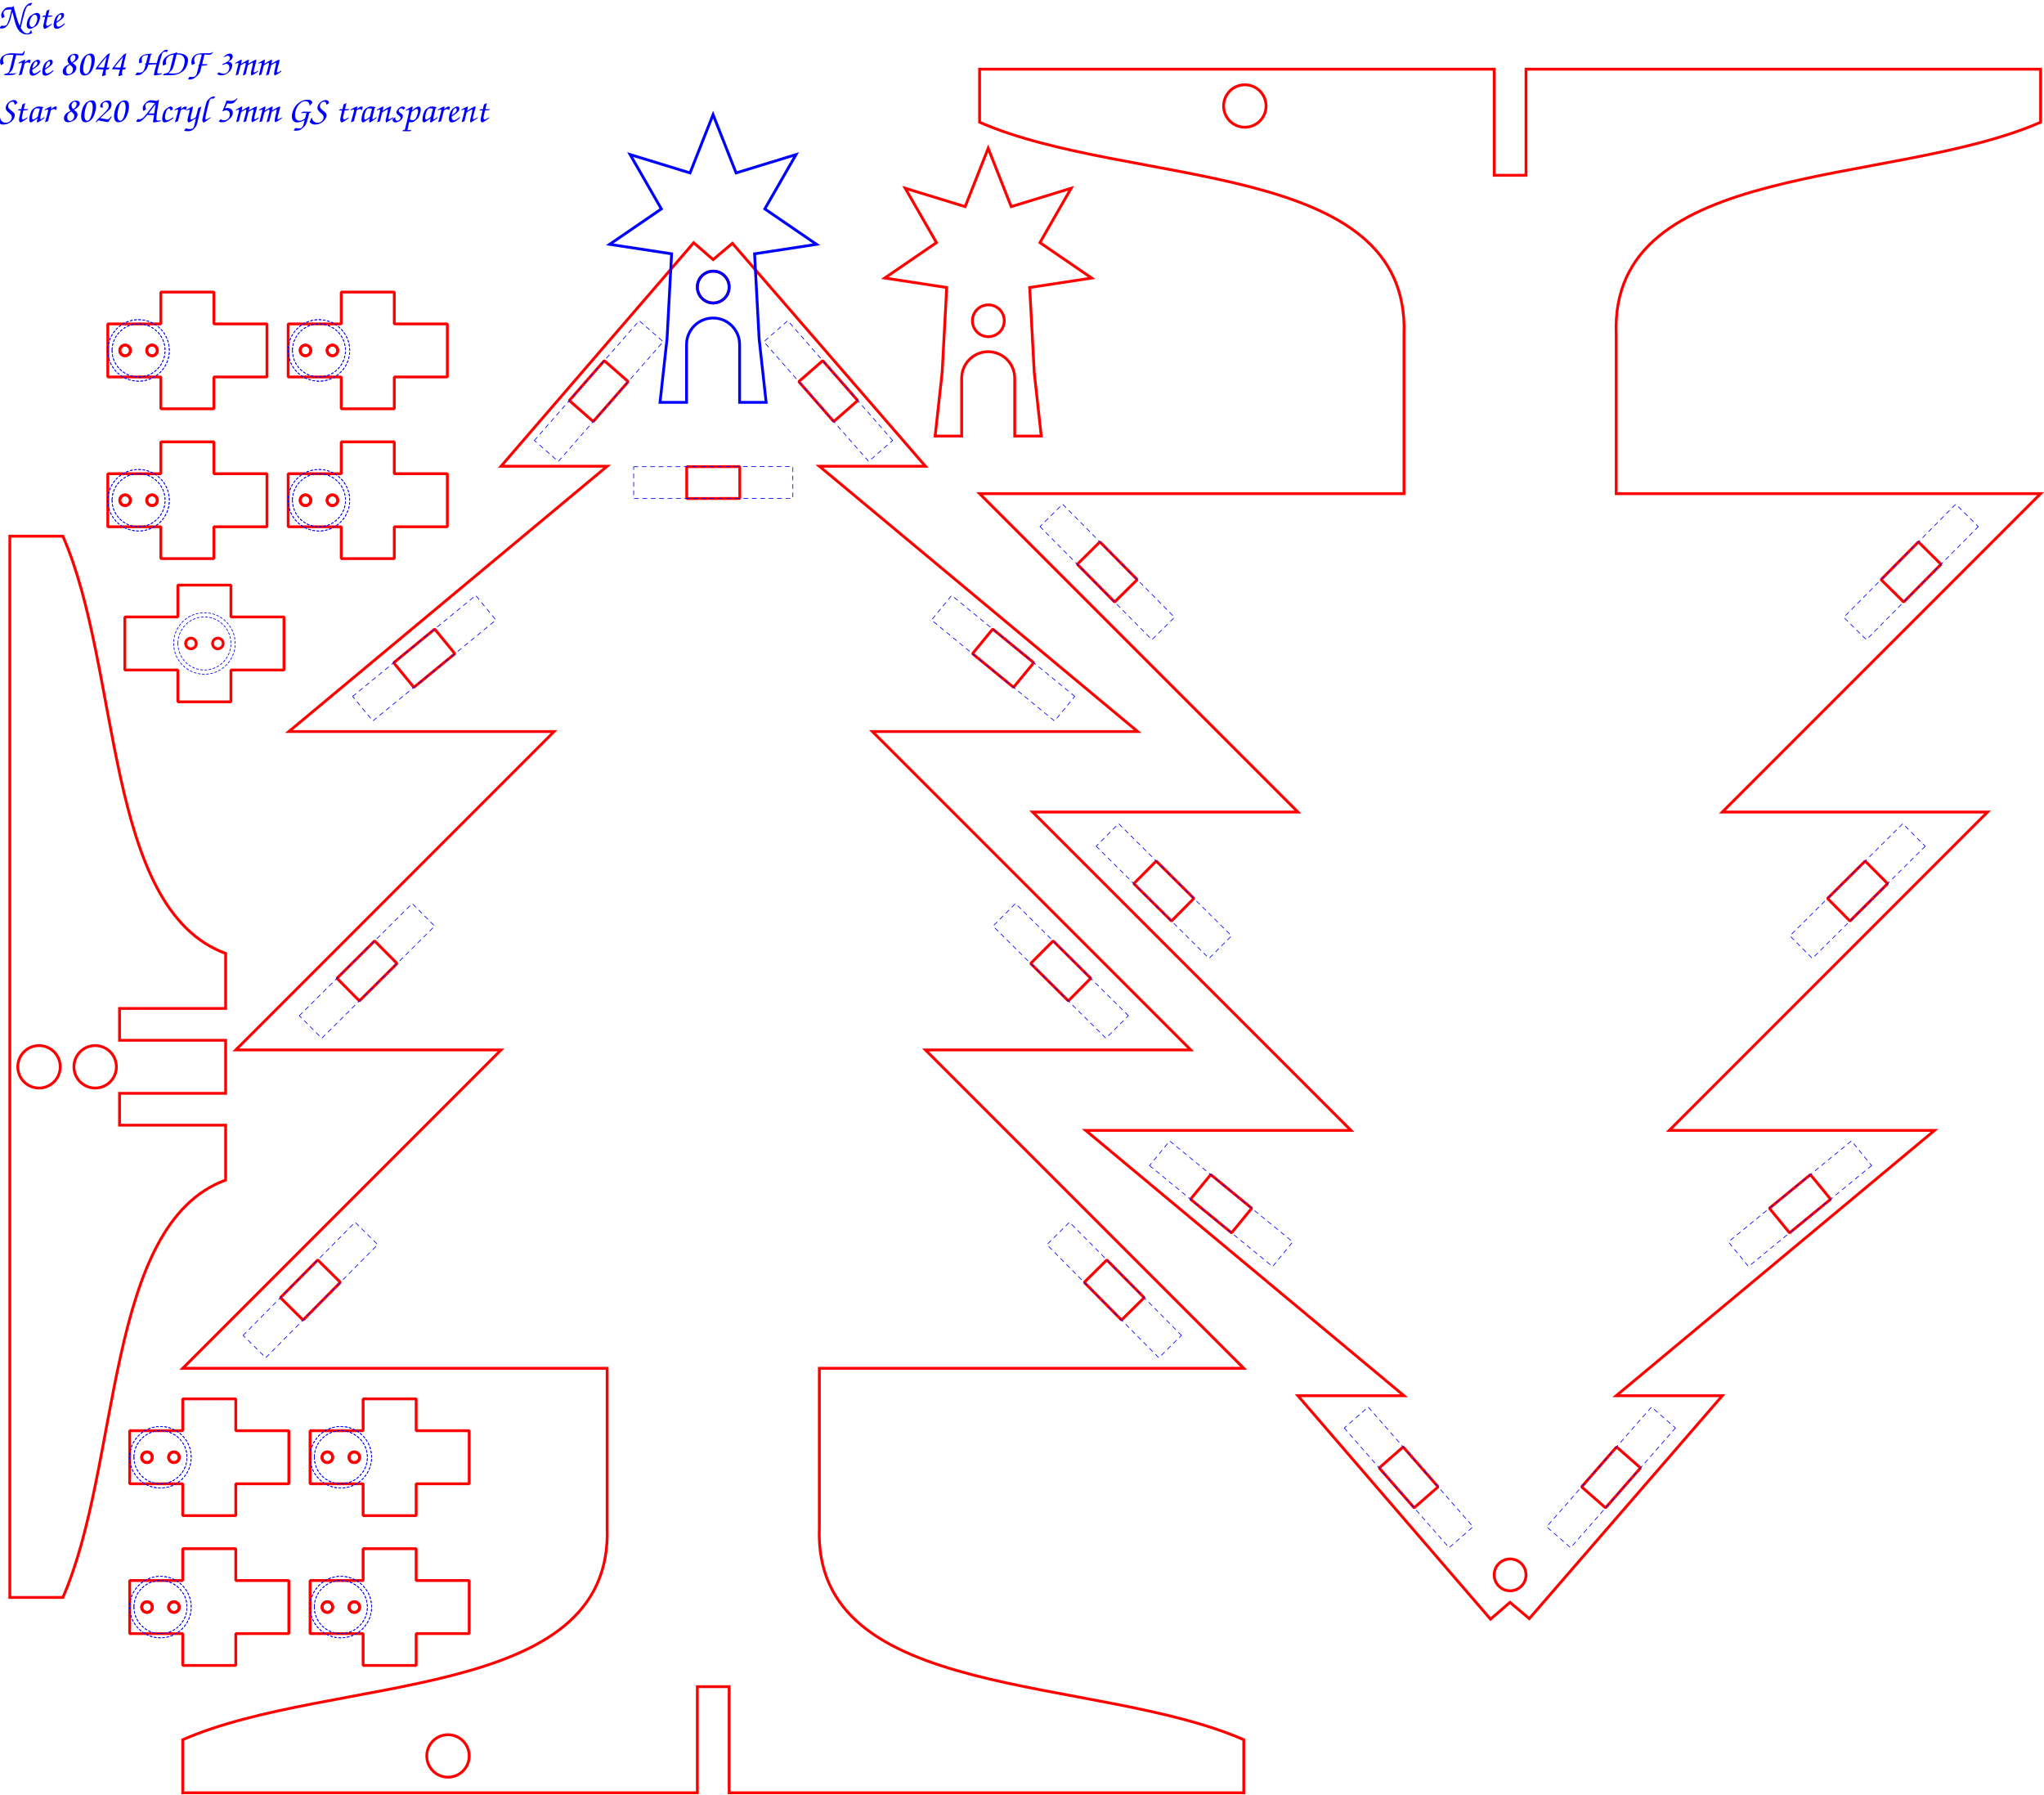
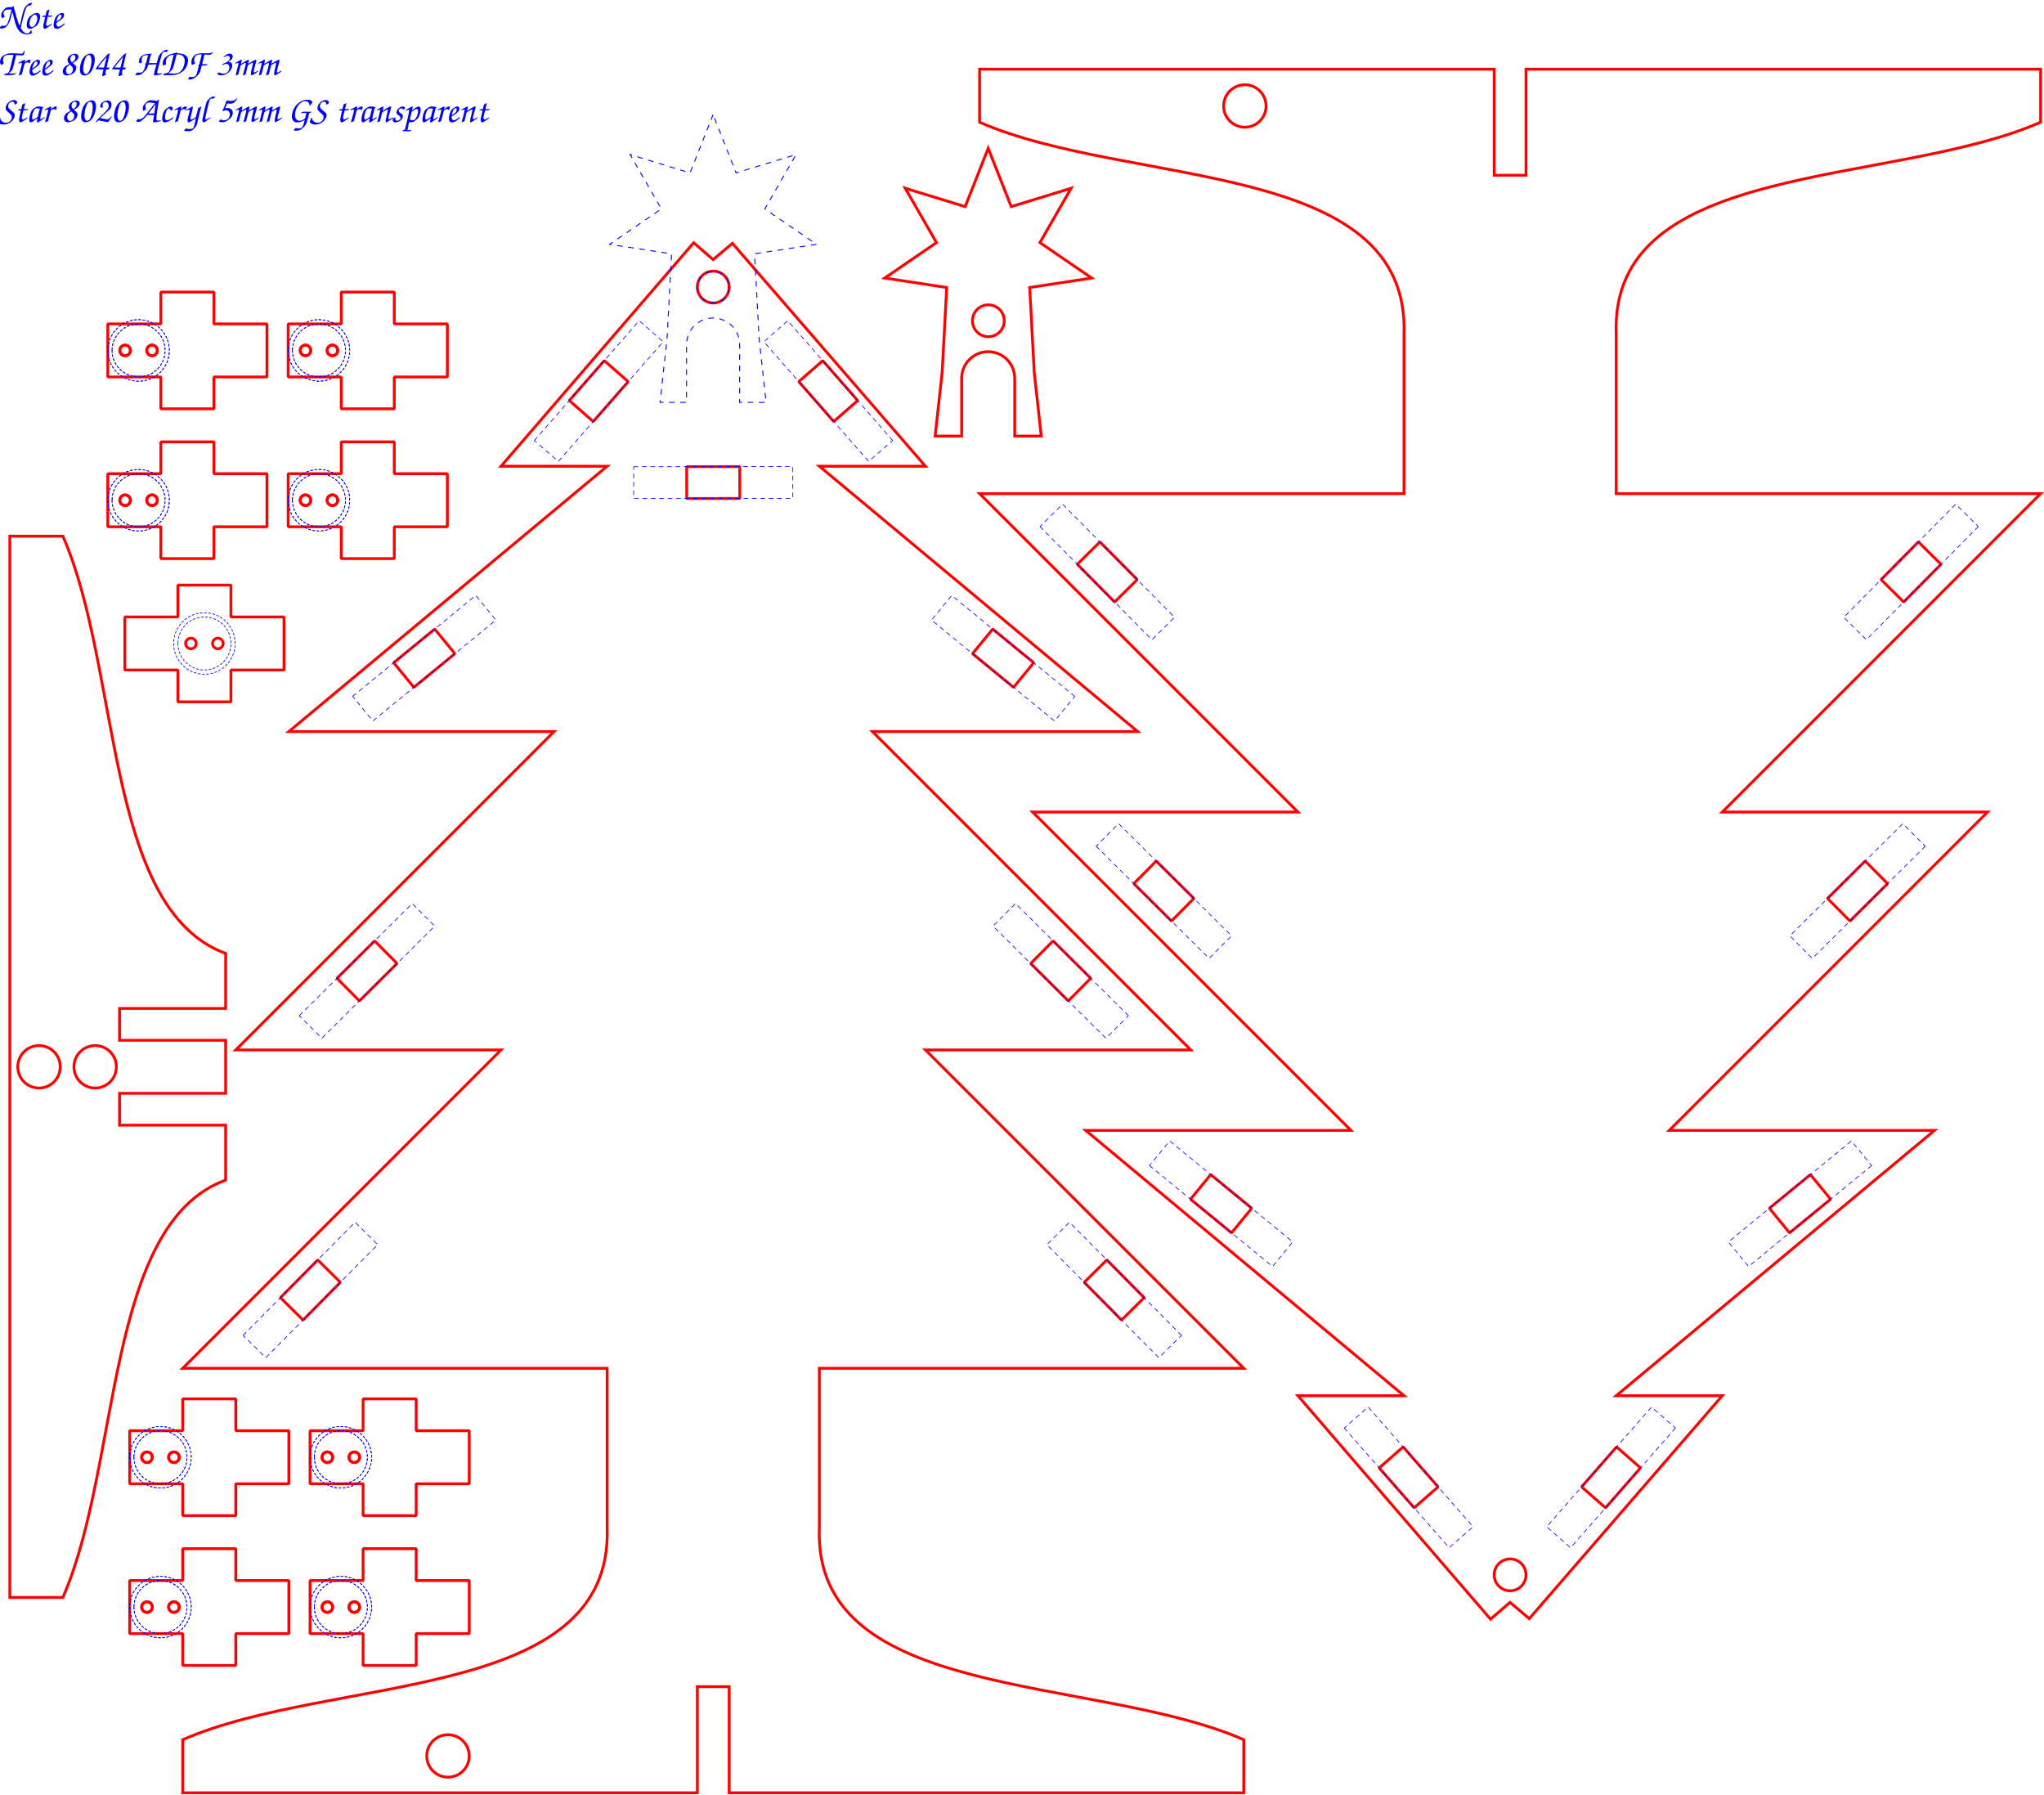
<svg xmlns="http://www.w3.org/2000/svg" width="192.645mm" height="169.066mm" viewBox="0 0 192.645 169.066" version="1.1" id="svg1398">
  <defs id="defs1392" />
  <g id="layer1" transform="translate(-27.77688,-66.06629)">
    <path id="path1294" style="fill:none;fill-rule:evenodd;stroke:#ff0000;stroke-width:0.265px;stroke-linecap:butt;stroke-linejoin:miter;stroke-opacity:1" d="m 49.044,155.91 c -11.447,-4.215 -9.834,-26.763 -15.34,-39.319 h -5 v 100 h 5 c 5.498,-12.565 3.928,-35.135 15.34,-39.329 v -5.171 h -10 v -3 h 10 v -5 h -10 v -3 h 10 z" />
    <path id="rect861" style="fill:none;fill-rule:evenodd;stroke:#ff0000;stroke-width:0.265;stroke-linecap:round;stroke-linejoin:bevel;stroke-miterlimit:4;stroke-dasharray:none" d="m 42.938,93.588 v 3 h -5 v 5 h 5 v 3 h 5 v -3 h 5 v -5 h -5 v -3 z" />
    <g id="g2158" transform="rotate(180,108.7711,116.2232)">
      <g id="g2150">
        <circle style="fill:none;fill-rule:evenodd;stroke:#0000ff;stroke-width:0.066;stroke-linecap:round;stroke-linejoin:bevel;stroke-miterlimit:4;stroke-dasharray:0.198, 0.198;stroke-dashoffset:0" id="circle2146" cx="176.704" cy="-133.359" r="2.9" transform="scale(1,-1)" />
        <circle style="fill:none;fill-rule:evenodd;stroke:#0000ff;stroke-width:0.066;stroke-linecap:round;stroke-linejoin:bevel;stroke-miterlimit:4;stroke-dasharray:0.198, 0.198;stroke-dashoffset:0" id="circle2148" cx="176.704" cy="-133.359" r="2.5" transform="scale(1,-1)" />
      </g>
      <g id="g2156">
        <circle style="fill:none;fill-rule:evenodd;stroke:#ff0000;stroke-width:0.265;stroke-linecap:round;stroke-linejoin:bevel;stroke-miterlimit:4;stroke-dasharray:none" id="circle2152" cx="175.434" cy="-133.359" r="0.5" transform="scale(1,-1)" />
        <circle style="fill:none;fill-rule:evenodd;stroke:#ff0000;stroke-width:0.265;stroke-linecap:round;stroke-linejoin:bevel;stroke-miterlimit:4;stroke-dasharray:none" id="circle2154" cx="177.974" cy="-133.359" r="0.5" transform="scale(1,-1)" />
      </g>
    </g>
    <path id="path2160" style="fill:none;fill-rule:evenodd;stroke:#ff0000;stroke-width:0.265;stroke-linecap:round;stroke-linejoin:bevel;stroke-miterlimit:4;stroke-dasharray:none" d="m 59.938,93.588 v 3 h -5 v 5 h 5 v 3 h 5 v -3 h 5 v -5 h -5 v -3 z" />
    <g id="g2174" transform="rotate(180,117.2709,116.2232)">
      <g id="g2166">
        <circle style="fill:none;fill-rule:evenodd;stroke:#0000ff;stroke-width:0.066;stroke-linecap:round;stroke-linejoin:bevel;stroke-miterlimit:4;stroke-dasharray:0.198, 0.198;stroke-dashoffset:0" id="circle2162" cx="176.704" cy="-133.359" r="2.9" transform="scale(1,-1)" />
        <circle style="fill:none;fill-rule:evenodd;stroke:#0000ff;stroke-width:0.066;stroke-linecap:round;stroke-linejoin:bevel;stroke-miterlimit:4;stroke-dasharray:0.198, 0.198;stroke-dashoffset:0" id="circle2164" cx="176.704" cy="-133.359" r="2.5" transform="scale(1,-1)" />
      </g>
      <g id="g2172">
        <circle style="fill:none;fill-rule:evenodd;stroke:#ff0000;stroke-width:0.265;stroke-linecap:round;stroke-linejoin:bevel;stroke-miterlimit:4;stroke-dasharray:none" id="circle2168" cx="175.434" cy="-133.359" r="0.5" transform="scale(1,-1)" />
        <circle style="fill:none;fill-rule:evenodd;stroke:#ff0000;stroke-width:0.265;stroke-linecap:round;stroke-linejoin:bevel;stroke-miterlimit:4;stroke-dasharray:none" id="circle2170" cx="177.974" cy="-133.359" r="0.5" transform="scale(1,-1)" />
      </g>
    </g>
    <path id="path2176" style="fill:none;fill-rule:evenodd;stroke:#ff0000;stroke-width:0.265;stroke-linecap:round;stroke-linejoin:bevel;stroke-miterlimit:4;stroke-dasharray:none" d="m 42.938,107.704 v 3 h -5 v 5 h 5 v 3 h 5 v -3 h 5 v -5 h -5 v -3 z" />
    <g id="g2190" transform="rotate(180,108.7711,123.2814)">
      <g id="g2182">
        <circle style="fill:none;fill-rule:evenodd;stroke:#0000ff;stroke-width:0.066;stroke-linecap:round;stroke-linejoin:bevel;stroke-miterlimit:4;stroke-dasharray:0.198, 0.198;stroke-dashoffset:0" id="circle2178" cx="176.704" cy="-133.359" r="2.9" transform="scale(1,-1)" />
        <circle style="fill:none;fill-rule:evenodd;stroke:#0000ff;stroke-width:0.066;stroke-linecap:round;stroke-linejoin:bevel;stroke-miterlimit:4;stroke-dasharray:0.198, 0.198;stroke-dashoffset:0" id="circle2180" cx="176.704" cy="-133.359" r="2.5" transform="scale(1,-1)" />
      </g>
      <g id="g2188">
        <circle style="fill:none;fill-rule:evenodd;stroke:#ff0000;stroke-width:0.265;stroke-linecap:round;stroke-linejoin:bevel;stroke-miterlimit:4;stroke-dasharray:none" id="circle2184" cx="175.434" cy="-133.359" r="0.5" transform="scale(1,-1)" />
        <circle style="fill:none;fill-rule:evenodd;stroke:#ff0000;stroke-width:0.265;stroke-linecap:round;stroke-linejoin:bevel;stroke-miterlimit:4;stroke-dasharray:none" id="circle2186" cx="177.974" cy="-133.359" r="0.5" transform="scale(1,-1)" />
      </g>
    </g>
    <path id="path2192" style="fill:none;fill-rule:evenodd;stroke:#ff0000;stroke-width:0.265;stroke-linecap:round;stroke-linejoin:bevel;stroke-miterlimit:4;stroke-dasharray:none" d="m 59.938,107.704 v 3 h -5 v 5 h 5 v 3 h 5 v -3 h 5 v -5 h -5 v -3 z" />
    <g id="g2206" transform="rotate(180,117.2709,123.2814)">
      <g id="g2198">
        <circle style="fill:none;fill-rule:evenodd;stroke:#0000ff;stroke-width:0.066;stroke-linecap:round;stroke-linejoin:bevel;stroke-miterlimit:4;stroke-dasharray:0.198, 0.198;stroke-dashoffset:0" id="circle2194" cx="176.704" cy="-133.359" r="2.9" transform="scale(1,-1)" />
        <circle style="fill:none;fill-rule:evenodd;stroke:#0000ff;stroke-width:0.066;stroke-linecap:round;stroke-linejoin:bevel;stroke-miterlimit:4;stroke-dasharray:0.198, 0.198;stroke-dashoffset:0" id="circle2196" cx="176.704" cy="-133.359" r="2.5" transform="scale(1,-1)" />
      </g>
      <g id="g2204">
        <circle style="fill:none;fill-rule:evenodd;stroke:#ff0000;stroke-width:0.265;stroke-linecap:round;stroke-linejoin:bevel;stroke-miterlimit:4;stroke-dasharray:none" id="circle2200" cx="175.434" cy="-133.359" r="0.5" transform="scale(1,-1)" />
        <circle style="fill:none;fill-rule:evenodd;stroke:#ff0000;stroke-width:0.265;stroke-linecap:round;stroke-linejoin:bevel;stroke-miterlimit:4;stroke-dasharray:none" id="circle2202" cx="177.974" cy="-133.359" r="0.5" transform="scale(1,-1)" />
      </g>
    </g>
    <path id="path2208" style="fill:none;fill-rule:evenodd;stroke:#ff0000;stroke-width:0.265;stroke-linecap:round;stroke-linejoin:bevel;stroke-miterlimit:4;stroke-dasharray:none" d="m 45,197.883 v 3 h -5 v 5 h 5 v 3 h 5 v -3 h 5 v -5 h -5 v -3 z" />
    <g id="g2222" transform="rotate(180,109.8022,168.3711)">
      <g id="g2214">
        <circle style="fill:none;fill-rule:evenodd;stroke:#0000ff;stroke-width:0.066;stroke-linecap:round;stroke-linejoin:bevel;stroke-miterlimit:4;stroke-dasharray:0.198, 0.198;stroke-dashoffset:0" id="circle2210" cx="176.704" cy="-133.359" r="2.9" transform="scale(1,-1)" />
        <circle style="fill:none;fill-rule:evenodd;stroke:#0000ff;stroke-width:0.066;stroke-linecap:round;stroke-linejoin:bevel;stroke-miterlimit:4;stroke-dasharray:0.198, 0.198;stroke-dashoffset:0" id="circle2212" cx="176.704" cy="-133.359" r="2.5" transform="scale(1,-1)" />
      </g>
      <g id="g2220">
        <circle style="fill:none;fill-rule:evenodd;stroke:#ff0000;stroke-width:0.265;stroke-linecap:round;stroke-linejoin:bevel;stroke-miterlimit:4;stroke-dasharray:none" id="circle2216" cx="175.434" cy="-133.359" r="0.5" transform="scale(1,-1)" />
        <circle style="fill:none;fill-rule:evenodd;stroke:#ff0000;stroke-width:0.265;stroke-linecap:round;stroke-linejoin:bevel;stroke-miterlimit:4;stroke-dasharray:none" id="circle2218" cx="177.974" cy="-133.359" r="0.5" transform="scale(1,-1)" />
      </g>
    </g>
    <path id="path2224" style="fill:none;fill-rule:evenodd;stroke:#ff0000;stroke-width:0.265;stroke-linecap:round;stroke-linejoin:bevel;stroke-miterlimit:4;stroke-dasharray:none" d="m 62,197.883 v 3 h -5 v 5 h 5 v 3 h 5 v -3 h 5 v -5 h -5 v -3 z" />
    <g id="g2238" transform="rotate(180,118.3021,168.3711)">
      <g id="g2230">
        <circle style="fill:none;fill-rule:evenodd;stroke:#0000ff;stroke-width:0.066;stroke-linecap:round;stroke-linejoin:bevel;stroke-miterlimit:4;stroke-dasharray:0.198, 0.198;stroke-dashoffset:0" id="circle2226" cx="176.704" cy="-133.359" r="2.9" transform="scale(1,-1)" />
        <circle style="fill:none;fill-rule:evenodd;stroke:#0000ff;stroke-width:0.066;stroke-linecap:round;stroke-linejoin:bevel;stroke-miterlimit:4;stroke-dasharray:0.198, 0.198;stroke-dashoffset:0" id="circle2228" cx="176.704" cy="-133.359" r="2.5" transform="scale(1,-1)" />
      </g>
      <g id="g2236">
        <circle style="fill:none;fill-rule:evenodd;stroke:#ff0000;stroke-width:0.265;stroke-linecap:round;stroke-linejoin:bevel;stroke-miterlimit:4;stroke-dasharray:none" id="circle2232" cx="175.434" cy="-133.359" r="0.5" transform="scale(1,-1)" />
        <circle style="fill:none;fill-rule:evenodd;stroke:#ff0000;stroke-width:0.265;stroke-linecap:round;stroke-linejoin:bevel;stroke-miterlimit:4;stroke-dasharray:none" id="circle2234" cx="177.974" cy="-133.359" r="0.5" transform="scale(1,-1)" />
      </g>
    </g>
    <path id="path2240" style="fill:none;fill-rule:evenodd;stroke:#ff0000;stroke-width:0.265;stroke-linecap:round;stroke-linejoin:bevel;stroke-miterlimit:4;stroke-dasharray:none" d="m 45,212 v 3 H 40 V 220 h 5 v 3 h 5 V 220 h 5 v -5 h -5 v -3 z" />
    <g id="g2254" transform="rotate(180,109.8022,175.4293)">
      <g id="g2246">
        <circle style="fill:none;fill-rule:evenodd;stroke:#0000ff;stroke-width:0.066;stroke-linecap:round;stroke-linejoin:bevel;stroke-miterlimit:4;stroke-dasharray:0.198, 0.198;stroke-dashoffset:0" id="circle2242" cx="176.704" cy="-133.359" r="2.9" transform="scale(1,-1)" />
        <circle style="fill:none;fill-rule:evenodd;stroke:#0000ff;stroke-width:0.066;stroke-linecap:round;stroke-linejoin:bevel;stroke-miterlimit:4;stroke-dasharray:0.198, 0.198;stroke-dashoffset:0" id="circle2244" cx="176.704" cy="-133.359" r="2.5" transform="scale(1,-1)" />
      </g>
      <g id="g2252">
        <circle style="fill:none;fill-rule:evenodd;stroke:#ff0000;stroke-width:0.265;stroke-linecap:round;stroke-linejoin:bevel;stroke-miterlimit:4;stroke-dasharray:none" id="circle2248" cx="175.434" cy="-133.359" r="0.5" transform="scale(1,-1)" />
        <circle style="fill:none;fill-rule:evenodd;stroke:#ff0000;stroke-width:0.265;stroke-linecap:round;stroke-linejoin:bevel;stroke-miterlimit:4;stroke-dasharray:none" id="circle2250" cx="177.974" cy="-133.359" r="0.5" transform="scale(1,-1)" />
      </g>
    </g>
    <path id="path2256" style="fill:none;fill-rule:evenodd;stroke:#ff0000;stroke-width:0.265;stroke-linecap:round;stroke-linejoin:bevel;stroke-miterlimit:4;stroke-dasharray:none" d="m 62,212 v 3 H 57 V 220 h 5 v 3 h 5 V 220 h 5 v -5 h -5 v -3 z" />
    <g id="g2270" transform="rotate(180,118.3021,175.4293)">
      <g id="g2262">
        <circle style="fill:none;fill-rule:evenodd;stroke:#0000ff;stroke-width:0.066;stroke-linecap:round;stroke-linejoin:bevel;stroke-miterlimit:4;stroke-dasharray:0.198, 0.198;stroke-dashoffset:0" id="circle2258" cx="176.704" cy="-133.359" r="2.9" transform="scale(1,-1)" />
        <circle style="fill:none;fill-rule:evenodd;stroke:#0000ff;stroke-width:0.066;stroke-linecap:round;stroke-linejoin:bevel;stroke-miterlimit:4;stroke-dasharray:0.198, 0.198;stroke-dashoffset:0" id="circle2260" cx="176.704" cy="-133.359" r="2.5" transform="scale(1,-1)" />
      </g>
      <g id="g2268">
        <circle style="fill:none;fill-rule:evenodd;stroke:#ff0000;stroke-width:0.265;stroke-linecap:round;stroke-linejoin:bevel;stroke-miterlimit:4;stroke-dasharray:none" id="circle2264" cx="175.434" cy="-133.359" r="0.5" transform="scale(1,-1)" />
        <circle style="fill:none;fill-rule:evenodd;stroke:#ff0000;stroke-width:0.265;stroke-linecap:round;stroke-linejoin:bevel;stroke-miterlimit:4;stroke-dasharray:none" id="circle2266" cx="177.974" cy="-133.359" r="0.5" transform="scale(1,-1)" />
      </g>
    </g>
    <circle style="fill:none;fill-rule:evenodd;stroke:#ff0000;stroke-width:0.265;stroke-linecap:round;stroke-linejoin:bevel;stroke-miterlimit:4;stroke-dasharray:none;stroke-dashoffset:0" id="path2278" cx="31.454" cy="166.592" r="2" />
    <circle style="fill:none;fill-rule:evenodd;stroke:#ff0000;stroke-width:0.265;stroke-linecap:round;stroke-linejoin:bevel;stroke-miterlimit:4;stroke-dasharray:none;stroke-dashoffset:0" id="circle2288" cx="36.746" cy="166.592" r="2" />
    <g id="g5854">
      <path id="path1231" style="fill:none;fill-rule:evenodd;stroke:#ff0000;stroke-width:0.265px;stroke-linecap:butt;stroke-linejoin:miter;stroke-opacity:1" d="m 120.912,80.041 -2.169,5.495 -5.649,-1.73 2.944,5.122 -4.875,3.338 5.84,0.892 -0.429,8.009 -0.661,5.99 h 2.5 v -5.42 c -3e-5,-0.007 -3e-5,-0.015 0,-0.022 0,-0.002 0,-0.005 0,-0.007 -5e-5,-1.381 1.119,-2.5 2.5,-2.5 1.381,2.29e-4 2.5,1.12 2.5,2.5 0,0.002 0,0.005 0,0.007 v 5.442 h 2.501 l -0.661,-5.99 -0.429,-8.009 5.84,-0.892 -4.875,-3.338 2.943,-5.122 -5.649,1.73 z" />
      <circle style="fill:none;fill-rule:evenodd;stroke:#ff0000;stroke-width:0.265;stroke-linecap:round;stroke-linejoin:bevel;stroke-miterlimit:4;stroke-dasharray:none" id="circle1063" cx="120.929" cy="96.292" r="1.5" />
    </g>
    <text xml:space="preserve" style="font-style:normal;font-variant:normal;font-weight:normal;font-stretch:normal;font-size:3.528px;line-height:125%;font-family:'Comic Sans MS';-inkscape-font-specification:'Comic Sans MS, Normal';font-variant-ligatures:normal;font-variant-caps:normal;font-variant-numeric:normal;font-variant-east-asian:normal;text-align:start;letter-spacing:0px;word-spacing:0px;writing-mode:lr-tb;text-anchor:start;fill:#0000ff;stroke:none;stroke-width:0.265px;stroke-linecap:butt;stroke-linejoin:miter;stroke-opacity:1" x="27.577" y="68.738" id="text2502">
      <tspan id="tspan2496" x="27.577" y="68.738" style="font-style:normal;font-variant:normal;font-weight:normal;font-stretch:normal;font-size:3.528px;font-family:'Comic Sans MS';-inkscape-font-specification:'Comic Sans MS, Normal';font-variant-ligatures:normal;font-variant-caps:normal;font-variant-numeric:normal;font-variant-east-asian:normal;text-align:start;text-anchor:start;fill:#0000ff;stroke:none;stroke-width:0.265px">Note</tspan>
      <tspan x="27.577" y="73.148" style="font-style:normal;font-variant:normal;font-weight:normal;font-stretch:normal;font-size:3.528px;font-family:'Comic Sans MS';-inkscape-font-specification:'Comic Sans MS, Normal';font-variant-ligatures:normal;font-variant-caps:normal;font-variant-numeric:normal;font-variant-east-asian:normal;text-align:start;text-anchor:start;fill:#0000ff;stroke:none;stroke-width:0.265px" id="tspan2498">Tree 8044	HDF 3mm</tspan>
      <tspan x="27.577" y="77.557" style="font-style:normal;font-variant:normal;font-weight:normal;font-stretch:normal;font-size:3.528px;font-family:'Comic Sans MS';-inkscape-font-specification:'Comic Sans MS, Normal';font-variant-ligatures:normal;font-variant-caps:normal;font-variant-numeric:normal;font-variant-east-asian:normal;text-align:start;text-anchor:start;fill:#0000ff;stroke:none;stroke-width:0.265px" id="tspan2500">Star 8020	Acryl 5mm GS transparent</tspan>
    </text>
    <g id="g2562" transform="rotate(180,108.7711,116.2232)">
      <g id="g2554">
        <circle style="fill:none;fill-rule:evenodd;stroke:#0000ff;stroke-width:0.066;stroke-linecap:round;stroke-linejoin:bevel;stroke-miterlimit:4;stroke-dasharray:0.198, 0.198;stroke-dashoffset:0" id="circle2550" cx="176.704" cy="-133.359" r="2.9" transform="scale(1,-1)" />
        <circle style="fill:none;fill-rule:evenodd;stroke:#0000ff;stroke-width:0.066;stroke-linecap:round;stroke-linejoin:bevel;stroke-miterlimit:4;stroke-dasharray:0.198, 0.198;stroke-dashoffset:0" id="circle2552" cx="176.704" cy="-133.359" r="2.5" transform="scale(1,-1)" />
      </g>
      <g id="g2560">
        <circle style="fill:none;fill-rule:evenodd;stroke:#ff0000;stroke-width:0.265;stroke-linecap:round;stroke-linejoin:bevel;stroke-miterlimit:4;stroke-dasharray:none" id="circle2556" cx="175.434" cy="-133.359" r="0.5" transform="scale(1,-1)" />
        <circle style="fill:none;fill-rule:evenodd;stroke:#ff0000;stroke-width:0.265;stroke-linecap:round;stroke-linejoin:bevel;stroke-miterlimit:4;stroke-dasharray:none" id="circle2558" cx="177.974" cy="-133.359" r="0.5" transform="scale(1,-1)" />
      </g>
    </g>
    <g id="g2578" transform="rotate(180,117.2709,116.2232)">
      <g id="g2570">
        <circle style="fill:none;fill-rule:evenodd;stroke:#0000ff;stroke-width:0.066;stroke-linecap:round;stroke-linejoin:bevel;stroke-miterlimit:4;stroke-dasharray:0.198, 0.198;stroke-dashoffset:0" id="circle2566" cx="176.704" cy="-133.359" r="2.9" transform="scale(1,-1)" />
        <circle style="fill:none;fill-rule:evenodd;stroke:#0000ff;stroke-width:0.066;stroke-linecap:round;stroke-linejoin:bevel;stroke-miterlimit:4;stroke-dasharray:0.198, 0.198;stroke-dashoffset:0" id="circle2568" cx="176.704" cy="-133.359" r="2.5" transform="scale(1,-1)" />
      </g>
      <g id="g2576">
        <circle style="fill:none;fill-rule:evenodd;stroke:#ff0000;stroke-width:0.265;stroke-linecap:round;stroke-linejoin:bevel;stroke-miterlimit:4;stroke-dasharray:none" id="circle2572" cx="175.434" cy="-133.359" r="0.5" transform="scale(1,-1)" />
        <circle style="fill:none;fill-rule:evenodd;stroke:#ff0000;stroke-width:0.265;stroke-linecap:round;stroke-linejoin:bevel;stroke-miterlimit:4;stroke-dasharray:none" id="circle2574" cx="177.974" cy="-133.359" r="0.5" transform="scale(1,-1)" />
      </g>
    </g>
    <g id="g2594" transform="rotate(180,108.7711,123.2814)">
      <g id="g2586">
        <circle style="fill:none;fill-rule:evenodd;stroke:#0000ff;stroke-width:0.066;stroke-linecap:round;stroke-linejoin:bevel;stroke-miterlimit:4;stroke-dasharray:0.198, 0.198;stroke-dashoffset:0" id="circle2582" cx="176.704" cy="-133.359" r="2.9" transform="scale(1,-1)" />
        <circle style="fill:none;fill-rule:evenodd;stroke:#0000ff;stroke-width:0.066;stroke-linecap:round;stroke-linejoin:bevel;stroke-miterlimit:4;stroke-dasharray:0.198, 0.198;stroke-dashoffset:0" id="circle2584" cx="176.704" cy="-133.359" r="2.5" transform="scale(1,-1)" />
      </g>
      <g id="g2592">
        <circle style="fill:none;fill-rule:evenodd;stroke:#ff0000;stroke-width:0.265;stroke-linecap:round;stroke-linejoin:bevel;stroke-miterlimit:4;stroke-dasharray:none" id="circle2588" cx="175.434" cy="-133.359" r="0.5" transform="scale(1,-1)" />
        <circle style="fill:none;fill-rule:evenodd;stroke:#ff0000;stroke-width:0.265;stroke-linecap:round;stroke-linejoin:bevel;stroke-miterlimit:4;stroke-dasharray:none" id="circle2590" cx="177.974" cy="-133.359" r="0.5" transform="scale(1,-1)" />
      </g>
    </g>
    <g id="g2610" transform="rotate(180,117.2709,123.2814)">
      <g id="g2602">
        <circle style="fill:none;fill-rule:evenodd;stroke:#0000ff;stroke-width:0.066;stroke-linecap:round;stroke-linejoin:bevel;stroke-miterlimit:4;stroke-dasharray:0.198, 0.198;stroke-dashoffset:0" id="circle2598" cx="176.704" cy="-133.359" r="2.9" transform="scale(1,-1)" />
        <circle style="fill:none;fill-rule:evenodd;stroke:#0000ff;stroke-width:0.066;stroke-linecap:round;stroke-linejoin:bevel;stroke-miterlimit:4;stroke-dasharray:0.198, 0.198;stroke-dashoffset:0" id="circle2600" cx="176.704" cy="-133.359" r="2.5" transform="scale(1,-1)" />
      </g>
      <g id="g2608">
        <circle style="fill:none;fill-rule:evenodd;stroke:#ff0000;stroke-width:0.265;stroke-linecap:round;stroke-linejoin:bevel;stroke-miterlimit:4;stroke-dasharray:none" id="circle2604" cx="175.434" cy="-133.359" r="0.5" transform="scale(1,-1)" />
        <circle style="fill:none;fill-rule:evenodd;stroke:#ff0000;stroke-width:0.265;stroke-linecap:round;stroke-linejoin:bevel;stroke-miterlimit:4;stroke-dasharray:none" id="circle2606" cx="177.974" cy="-133.359" r="0.5" transform="scale(1,-1)" />
      </g>
    </g>
    <g id="g2626" transform="rotate(180,109.8022,168.3711)">
      <g id="g2618">
        <circle style="fill:none;fill-rule:evenodd;stroke:#0000ff;stroke-width:0.066;stroke-linecap:round;stroke-linejoin:bevel;stroke-miterlimit:4;stroke-dasharray:0.198, 0.198;stroke-dashoffset:0" id="circle2614" cx="176.704" cy="-133.359" r="2.9" transform="scale(1,-1)" />
        <circle style="fill:none;fill-rule:evenodd;stroke:#0000ff;stroke-width:0.066;stroke-linecap:round;stroke-linejoin:bevel;stroke-miterlimit:4;stroke-dasharray:0.198, 0.198;stroke-dashoffset:0" id="circle2616" cx="176.704" cy="-133.359" r="2.5" transform="scale(1,-1)" />
      </g>
      <g id="g2624">
        <circle style="fill:none;fill-rule:evenodd;stroke:#ff0000;stroke-width:0.265;stroke-linecap:round;stroke-linejoin:bevel;stroke-miterlimit:4;stroke-dasharray:none" id="circle2620" cx="175.434" cy="-133.359" r="0.5" transform="scale(1,-1)" />
        <circle style="fill:none;fill-rule:evenodd;stroke:#ff0000;stroke-width:0.265;stroke-linecap:round;stroke-linejoin:bevel;stroke-miterlimit:4;stroke-dasharray:none" id="circle2622" cx="177.974" cy="-133.359" r="0.5" transform="scale(1,-1)" />
      </g>
    </g>
    <g id="g2642" transform="rotate(180,118.3021,168.3711)">
      <g id="g2634">
        <circle style="fill:none;fill-rule:evenodd;stroke:#0000ff;stroke-width:0.066;stroke-linecap:round;stroke-linejoin:bevel;stroke-miterlimit:4;stroke-dasharray:0.198, 0.198;stroke-dashoffset:0" id="circle2630" cx="176.704" cy="-133.359" r="2.9" transform="scale(1,-1)" />
        <circle style="fill:none;fill-rule:evenodd;stroke:#0000ff;stroke-width:0.066;stroke-linecap:round;stroke-linejoin:bevel;stroke-miterlimit:4;stroke-dasharray:0.198, 0.198;stroke-dashoffset:0" id="circle2632" cx="176.704" cy="-133.359" r="2.5" transform="scale(1,-1)" />
      </g>
      <g id="g2640">
        <circle style="fill:none;fill-rule:evenodd;stroke:#ff0000;stroke-width:0.265;stroke-linecap:round;stroke-linejoin:bevel;stroke-miterlimit:4;stroke-dasharray:none" id="circle2636" cx="175.434" cy="-133.359" r="0.5" transform="scale(1,-1)" />
        <circle style="fill:none;fill-rule:evenodd;stroke:#ff0000;stroke-width:0.265;stroke-linecap:round;stroke-linejoin:bevel;stroke-miterlimit:4;stroke-dasharray:none" id="circle2638" cx="177.974" cy="-133.359" r="0.5" transform="scale(1,-1)" />
      </g>
    </g>
    <g id="g2658" transform="rotate(180,109.8022,175.4293)">
      <g id="g2650">
        <circle style="fill:none;fill-rule:evenodd;stroke:#0000ff;stroke-width:0.066;stroke-linecap:round;stroke-linejoin:bevel;stroke-miterlimit:4;stroke-dasharray:0.198, 0.198;stroke-dashoffset:0" id="circle2646" cx="176.704" cy="-133.359" r="2.9" transform="scale(1,-1)" />
        <circle style="fill:none;fill-rule:evenodd;stroke:#0000ff;stroke-width:0.066;stroke-linecap:round;stroke-linejoin:bevel;stroke-miterlimit:4;stroke-dasharray:0.198, 0.198;stroke-dashoffset:0" id="circle2648" cx="176.704" cy="-133.359" r="2.5" transform="scale(1,-1)" />
      </g>
      <g id="g2656">
        <circle style="fill:none;fill-rule:evenodd;stroke:#ff0000;stroke-width:0.265;stroke-linecap:round;stroke-linejoin:bevel;stroke-miterlimit:4;stroke-dasharray:none" id="circle2652" cx="175.434" cy="-133.359" r="0.5" transform="scale(1,-1)" />
        <circle style="fill:none;fill-rule:evenodd;stroke:#ff0000;stroke-width:0.265;stroke-linecap:round;stroke-linejoin:bevel;stroke-miterlimit:4;stroke-dasharray:none" id="circle2654" cx="177.974" cy="-133.359" r="0.5" transform="scale(1,-1)" />
      </g>
    </g>
    <g id="g2674" transform="rotate(180,118.3021,175.4293)">
      <g id="g2666">
        <circle style="fill:none;fill-rule:evenodd;stroke:#0000ff;stroke-width:0.066;stroke-linecap:round;stroke-linejoin:bevel;stroke-miterlimit:4;stroke-dasharray:0.198, 0.198;stroke-dashoffset:0" id="circle2662" cx="176.704" cy="-133.359" r="2.9" transform="scale(1,-1)" />
        <circle style="fill:none;fill-rule:evenodd;stroke:#0000ff;stroke-width:0.066;stroke-linecap:round;stroke-linejoin:bevel;stroke-miterlimit:4;stroke-dasharray:0.198, 0.198;stroke-dashoffset:0" id="circle2664" cx="176.704" cy="-133.359" r="2.5" transform="scale(1,-1)" />
      </g>
      <g id="g2672">
        <circle style="fill:none;fill-rule:evenodd;stroke:#ff0000;stroke-width:0.265;stroke-linecap:round;stroke-linejoin:bevel;stroke-miterlimit:4;stroke-dasharray:none" id="circle2668" cx="175.434" cy="-133.359" r="0.5" transform="scale(1,-1)" />
        <circle style="fill:none;fill-rule:evenodd;stroke:#ff0000;stroke-width:0.265;stroke-linecap:round;stroke-linejoin:bevel;stroke-miterlimit:4;stroke-dasharray:none" id="circle2670" cx="177.974" cy="-133.359" r="0.5" transform="scale(1,-1)" />
      </g>
    </g>
    <g id="g1731" transform="rotate(-48.7803,71.67233,120.9543)">
      <rect style="fill:none;fill-rule:evenodd;stroke:#ff0000;stroke-width:0.265;stroke-linecap:round;stroke-linejoin:bevel;stroke-miterlimit:4;stroke-dasharray:none" id="rect1725" width="5" height="3" x="91" y="117" />
      <rect style="fill:none;fill-rule:evenodd;stroke:#0000ff;stroke-width:0.066;stroke-linecap:round;stroke-linejoin:bevel;stroke-miterlimit:4;stroke-dasharray:0.397, 0.397;stroke-dashoffset:0" id="rect1727" width="15" height="3" x="86" y="117" />
    </g>
    <g id="g1755" transform="rotate(-44.80929,125.2988,175.7865)">
      <rect style="fill:none;fill-rule:evenodd;stroke:#ff0000;stroke-width:0.265;stroke-linecap:round;stroke-linejoin:bevel;stroke-miterlimit:4;stroke-dasharray:none" id="rect1751" width="5" height="3" x="91" y="117" />
      <rect style="fill:none;fill-rule:evenodd;stroke:#0000ff;stroke-width:0.066;stroke-linecap:round;stroke-linejoin:bevel;stroke-miterlimit:4;stroke-dasharray:0.397, 0.397;stroke-dashoffset:0" id="rect1753" width="15" height="3" x="86" y="117" />
    </g>
    <g id="g1767" transform="rotate(-45.29494,158.1005,196.7631)">
      <rect style="fill:none;fill-rule:evenodd;stroke:#ff0000;stroke-width:0.265;stroke-linecap:round;stroke-linejoin:bevel;stroke-miterlimit:4;stroke-dasharray:none" id="rect1763" width="5" height="3" x="91" y="117" />
      <rect style="fill:none;fill-rule:evenodd;stroke:#0000ff;stroke-width:0.066;stroke-linecap:round;stroke-linejoin:bevel;stroke-miterlimit:4;stroke-dasharray:0.397, 0.397;stroke-dashoffset:0" id="rect1765" width="15" height="3" x="86" y="117" />
    </g>
    <g id="g2512" transform="matrix(-0.6589481,-0.7521884,-0.7521884,0.6589481,256.5836,95.16279)">
      <rect style="fill:none;fill-rule:evenodd;stroke:#ff0000;stroke-width:0.265;stroke-linecap:round;stroke-linejoin:bevel;stroke-miterlimit:4;stroke-dasharray:none" id="rect2508" width="5" height="3" x="91" y="117" />
      <rect style="fill:none;fill-rule:evenodd;stroke:#0000ff;stroke-width:0.066;stroke-linecap:round;stroke-linejoin:bevel;stroke-miterlimit:4;stroke-dasharray:0.397, 0.397;stroke-dashoffset:0" id="rect2510" width="15" height="3" x="86" y="117" />
    </g>
    <g id="g2518" transform="rotate(-39.35519,94.03988,159.2765)">
      <rect style="fill:none;fill-rule:evenodd;stroke:#ff0000;stroke-width:0.265;stroke-linecap:round;stroke-linejoin:bevel;stroke-miterlimit:4;stroke-dasharray:none" id="rect2514" width="5" height="3" x="91" y="117" />
      <rect style="fill:none;fill-rule:evenodd;stroke:#0000ff;stroke-width:0.066;stroke-linecap:round;stroke-linejoin:bevel;stroke-miterlimit:4;stroke-dasharray:0.397, 0.397;stroke-dashoffset:0" id="rect2516" width="15" height="3" x="86" y="117" />
    </g>
    <g id="g5728">
      <path id="path1225" style="fill:none;fill-rule:evenodd;stroke:#ff0000;stroke-width:0.265px;stroke-linecap:butt;stroke-linejoin:miter;stroke-opacity:1" d="M 93.155,88.942 75,110 h 10 L 55,135 H 80 L 50,165 H 75 L 45,195 h 40 v 15 C 85.601,226.592 59.046,223.841 45,230 V 235 h 48.5 v -10 h 3 V 235 H 145 v -5 c -14.061,-6.153 -40.654,-3.451 -40,-20 v -15 h 40 l -30,-30 h 25 L 110,135 h 25 l -30,-25 h 10 L 96.808,88.995 94.988,90.527 93.155,88.942 Z" />
      <circle style="fill:none;fill-rule:evenodd;stroke:#ff0000;stroke-width:0.265;stroke-linecap:round;stroke-linejoin:bevel;stroke-miterlimit:4;stroke-dasharray:none" id="path1061" cx="95" cy="93.117" r="1.5" />
      <circle style="fill:none;fill-rule:evenodd;stroke:#ff0000;stroke-width:0.265;stroke-linecap:round;stroke-linejoin:bevel;stroke-miterlimit:4;stroke-dasharray:none;stroke-dashoffset:0" id="circle1067" cx="70" cy="231.529" r="2" />
    </g>
    <g id="g2984" transform="matrix(-0.7732297,-0.634126,-0.634126,0.7732297,269.7626,95.75231)">
      <rect style="fill:none;fill-rule:evenodd;stroke:#ff0000;stroke-width:0.265;stroke-linecap:round;stroke-linejoin:bevel;stroke-miterlimit:4;stroke-dasharray:none" id="rect2980" width="5" height="3" x="91" y="117" />
      <rect style="fill:none;fill-rule:evenodd;stroke:#0000ff;stroke-width:0.066;stroke-linecap:round;stroke-linejoin:bevel;stroke-miterlimit:4;stroke-dasharray:0.397, 0.397;stroke-dashoffset:0" id="rect2982" width="15" height="3" x="86" y="117" />
    </g>
    <g id="g3710" transform="matrix(-0.7094565,-0.7047492,-0.7047492,0.7094565,277.5944,139.3778)">
      <rect style="fill:none;fill-rule:evenodd;stroke:#ff0000;stroke-width:0.265;stroke-linecap:round;stroke-linejoin:bevel;stroke-miterlimit:4;stroke-dasharray:none" id="rect3706" width="5" height="3" x="91" y="117" />
      <rect style="fill:none;fill-rule:evenodd;stroke:#0000ff;stroke-width:0.066;stroke-linecap:round;stroke-linejoin:bevel;stroke-miterlimit:4;stroke-dasharray:0.397, 0.397;stroke-dashoffset:0" id="rect3708" width="15" height="3" x="86" y="117" />
    </g>
    <g id="g4116" transform="matrix(-0.7034575,-0.7107373,-0.7107373,0.7034575,282.7831,170.7166)">
      <rect style="fill:none;fill-rule:evenodd;stroke:#ff0000;stroke-width:0.265;stroke-linecap:round;stroke-linejoin:bevel;stroke-miterlimit:4;stroke-dasharray:none" id="rect4112" width="5" height="3" x="91" y="117" />
      <rect style="fill:none;fill-rule:evenodd;stroke:#0000ff;stroke-width:0.066;stroke-linecap:round;stroke-linejoin:bevel;stroke-miterlimit:4;stroke-dasharray:0.397, 0.397;stroke-dashoffset:0" id="rect4114" width="15" height="3" x="86" y="117" />
    </g>
    <g id="g5816" transform="matrix(1,0,0,-1,75.10274,307.5839)">
      <g id="g5764" transform="rotate(-48.7803,71.60922,119.2925)">
        <rect style="fill:none;fill-rule:evenodd;stroke:#ff0000;stroke-width:0.265;stroke-linecap:round;stroke-linejoin:bevel;stroke-miterlimit:4;stroke-dasharray:none" id="rect5760" width="5" height="3" x="91" y="117" />
        <rect style="fill:none;fill-rule:evenodd;stroke:#0000ff;stroke-width:0.066;stroke-linecap:round;stroke-linejoin:bevel;stroke-miterlimit:4;stroke-dasharray:0.397, 0.397;stroke-dashoffset:0" id="rect5762" width="15" height="3" x="86" y="117" />
      </g>
      <g id="g5770" transform="rotate(-44.80929,125.2988,175.7865)">
        <rect style="fill:none;fill-rule:evenodd;stroke:#ff0000;stroke-width:0.265;stroke-linecap:round;stroke-linejoin:bevel;stroke-miterlimit:4;stroke-dasharray:none" id="rect5766" width="5" height="3" x="91" y="117" />
        <rect style="fill:none;fill-rule:evenodd;stroke:#0000ff;stroke-width:0.066;stroke-linecap:round;stroke-linejoin:bevel;stroke-miterlimit:4;stroke-dasharray:0.397, 0.397;stroke-dashoffset:0" id="rect5768" width="15" height="3" x="86" y="117" />
      </g>
      <g id="g5776" transform="rotate(-45.29494,158.1005,196.7631)">
        <rect style="fill:none;fill-rule:evenodd;stroke:#ff0000;stroke-width:0.265;stroke-linecap:round;stroke-linejoin:bevel;stroke-miterlimit:4;stroke-dasharray:none" id="rect5772" width="5" height="3" x="91" y="117" />
        <rect style="fill:none;fill-rule:evenodd;stroke:#0000ff;stroke-width:0.066;stroke-linecap:round;stroke-linejoin:bevel;stroke-miterlimit:4;stroke-dasharray:0.397, 0.397;stroke-dashoffset:0" id="rect5774" width="15" height="3" x="86" y="117" />
      </g>
      <g id="g5782" transform="matrix(-0.6589481,-0.7521884,-0.7521884,0.6589481,255.2606,94.54858)">
        <rect style="fill:none;fill-rule:evenodd;stroke:#ff0000;stroke-width:0.265;stroke-linecap:round;stroke-linejoin:bevel;stroke-miterlimit:4;stroke-dasharray:none" id="rect5778" width="5" height="3" x="91" y="117" />
        <rect style="fill:none;fill-rule:evenodd;stroke:#0000ff;stroke-width:0.066;stroke-linecap:round;stroke-linejoin:bevel;stroke-miterlimit:4;stroke-dasharray:0.397, 0.397;stroke-dashoffset:0" id="rect5780" width="15" height="3" x="86" y="117" />
      </g>
      <g id="g5788" transform="rotate(-39.35519,94.03988,159.2765)">
        <rect style="fill:none;fill-rule:evenodd;stroke:#ff0000;stroke-width:0.265;stroke-linecap:round;stroke-linejoin:bevel;stroke-miterlimit:4;stroke-dasharray:none" id="rect5784" width="5" height="3" x="91" y="117" />
        <rect style="fill:none;fill-rule:evenodd;stroke:#0000ff;stroke-width:0.066;stroke-linecap:round;stroke-linejoin:bevel;stroke-miterlimit:4;stroke-dasharray:0.397, 0.397;stroke-dashoffset:0" id="rect5786" width="15" height="3" x="86" y="117" />
      </g>
      <g id="g5796">
        <path id="path5790" style="fill:none;fill-rule:evenodd;stroke:#ff0000;stroke-width:0.265px;stroke-linecap:butt;stroke-linejoin:miter;stroke-opacity:1" d="M 93.155,88.942 75,110 h 10 L 55,135 H 80 L 50,165 H 75 L 45,195 h 40 v 15 C 85.601,226.592 59.046,223.841 45,230 V 235 h 48.5 v -10 h 3 V 235 H 145 v -5 c -14.061,-6.153 -40.654,-3.451 -40,-20 v -15 h 40 l -30,-30 h 25 L 110,135 h 25 l -30,-25 h 10 L 96.808,88.995 94.988,90.527 93.155,88.942 Z" />
        <circle style="fill:none;fill-rule:evenodd;stroke:#ff0000;stroke-width:0.265;stroke-linecap:round;stroke-linejoin:bevel;stroke-miterlimit:4;stroke-dasharray:none" id="circle5792" cx="95" cy="93.117" r="1.5" />
        <circle style="fill:none;fill-rule:evenodd;stroke:#ff0000;stroke-width:0.265;stroke-linecap:round;stroke-linejoin:bevel;stroke-miterlimit:4;stroke-dasharray:none;stroke-dashoffset:0" id="circle5794" cx="70" cy="231.529" r="2" />
      </g>
      <g id="g5802" transform="matrix(-0.7732297,-0.634126,-0.634126,0.7732297,269.7626,95.75231)">
        <rect style="fill:none;fill-rule:evenodd;stroke:#ff0000;stroke-width:0.265;stroke-linecap:round;stroke-linejoin:bevel;stroke-miterlimit:4;stroke-dasharray:none" id="rect5798" width="5" height="3" x="91" y="117" />
        <rect style="fill:none;fill-rule:evenodd;stroke:#0000ff;stroke-width:0.066;stroke-linecap:round;stroke-linejoin:bevel;stroke-miterlimit:4;stroke-dasharray:0.397, 0.397;stroke-dashoffset:0" id="rect5800" width="15" height="3" x="86" y="117" />
      </g>
      <g id="g5808" transform="matrix(-0.7094565,-0.7047492,-0.7047492,0.7094565,277.5944,139.3778)">
        <rect style="fill:none;fill-rule:evenodd;stroke:#ff0000;stroke-width:0.265;stroke-linecap:round;stroke-linejoin:bevel;stroke-miterlimit:4;stroke-dasharray:none" id="rect5804" width="5" height="3" x="91" y="117" />
        <rect style="fill:none;fill-rule:evenodd;stroke:#0000ff;stroke-width:0.066;stroke-linecap:round;stroke-linejoin:bevel;stroke-miterlimit:4;stroke-dasharray:0.397, 0.397;stroke-dashoffset:0" id="rect5806" width="15" height="3" x="86" y="117" />
      </g>
      <g id="g5814" transform="matrix(-0.7034575,-0.7107373,-0.7107373,0.7034575,282.7831,170.7166)">
        <rect style="fill:none;fill-rule:evenodd;stroke:#ff0000;stroke-width:0.265;stroke-linecap:round;stroke-linejoin:bevel;stroke-miterlimit:4;stroke-dasharray:none" id="rect5810" width="5" height="3" x="91" y="117" />
        <rect style="fill:none;fill-rule:evenodd;stroke:#0000ff;stroke-width:0.066;stroke-linecap:round;stroke-linejoin:bevel;stroke-miterlimit:4;stroke-dasharray:0.397, 0.397;stroke-dashoffset:0" id="rect5812" width="15" height="3" x="86" y="117" />
      </g>
    </g>
    <g id="g5850" transform="rotate(-0.05948187,-6612.101,-1329.973)">
      <rect style="fill:none;fill-rule:evenodd;stroke:#ff0000;stroke-width:0.265;stroke-linecap:round;stroke-linejoin:bevel;stroke-miterlimit:4;stroke-dasharray:none" id="rect5846" width="5" height="3" x="91" y="117" />
      <rect style="fill:none;fill-rule:evenodd;stroke:#0000ff;stroke-width:0.066;stroke-linecap:round;stroke-linejoin:bevel;stroke-miterlimit:4;stroke-dasharray:0.397, 0.397;stroke-dashoffset:0" id="rect5848" width="15" height="3" x="86" y="117" />
    </g>
-     <g id="g5860" transform="translate(-25.92918,-3.175003)" style="stroke:#0000ff">
-       <path id="path5856" style="fill:none;fill-rule:evenodd;stroke:#0000ff;stroke-width:0.265px;stroke-linecap:butt;stroke-linejoin:miter;stroke-opacity:1" d="m 120.912,80.041 -2.169,5.495 -5.649,-1.73 2.944,5.122 -4.875,3.338 5.84,0.892 -0.429,8.009 -0.661,5.99 h 2.5 v -5.42 c -3e-5,-0.007 -3e-5,-0.015 0,-0.022 0,-0.002 0,-0.005 0,-0.007 -5e-5,-1.381 1.119,-2.5 2.5,-2.5 1.381,2.29e-4 2.5,1.12 2.5,2.5 0,0.002 0,0.005 0,0.007 v 5.442 h 2.501 l -0.661,-5.99 -0.429,-8.009 5.84,-0.892 -4.875,-3.338 2.943,-5.122 -5.649,1.73 z" />
-       <circle style="fill:none;fill-rule:evenodd;stroke:#0000ff;stroke-width:0.265;stroke-linecap:round;stroke-linejoin:bevel;stroke-miterlimit:4;stroke-dasharray:none" id="circle5858" cx="120.929" cy="96.292" r="1.5" />
+     <g id="g5860" transform="translate(-25.92918,-3.175003)" style="stroke:#0000ff;stroke-width:0.088;stroke-miterlimit:4;stroke-dasharray:0.529,0.529;stroke-dashoffset:0">
+       <path id="path5856" style="fill:none;fill-rule:evenodd;stroke:#0000ff;stroke-width:0.088;stroke-linecap:butt;stroke-linejoin:miter;stroke-opacity:1;stroke-miterlimit:4;stroke-dasharray:0.529,0.529;stroke-dashoffset:0" d="m 120.912,80.041 -2.169,5.495 -5.649,-1.73 2.944,5.122 -4.875,3.338 5.84,0.892 -0.429,8.009 -0.661,5.99 h 2.5 v -5.42 c -3e-5,-0.007 -3e-5,-0.015 0,-0.022 0,-0.002 0,-0.005 0,-0.007 -5e-5,-1.381 1.119,-2.5 2.5,-2.5 1.381,2.29e-4 2.5,1.12 2.5,2.5 0,0.002 0,0.005 0,0.007 v 5.442 h 2.501 l -0.661,-5.99 -0.429,-8.009 5.84,-0.892 -4.875,-3.338 2.943,-5.122 -5.649,1.73 z" />
+       <circle style="fill:none;fill-rule:evenodd;stroke:#0000ff;stroke-width:0.088;stroke-linecap:round;stroke-linejoin:bevel;stroke-miterlimit:4;stroke-dasharray:0.529,0.529;stroke-dashoffset:0" id="circle5858" cx="120.929" cy="96.292" r="1.5" />
    </g>
    <path id="path6358" style="fill:none;fill-rule:evenodd;stroke:#ff0000;stroke-width:0.265;stroke-linecap:round;stroke-linejoin:bevel;stroke-miterlimit:4;stroke-dasharray:none" d="m 44.542,121.201 v 3 h -5 v 5 h 5 v 3 h 5 v -3 h 5 v -5 h -5 v -3 z" />
    <g id="g6372" transform="rotate(180,111.873,130.03)">
      <g id="g6364">
        <circle style="fill:none;fill-rule:evenodd;stroke:#0000ff;stroke-width:0.066;stroke-linecap:round;stroke-linejoin:bevel;stroke-miterlimit:4;stroke-dasharray:0.198, 0.198;stroke-dashoffset:0" id="circle6360" cx="176.704" cy="-133.359" r="2.9" transform="scale(1,-1)" />
        <circle style="fill:none;fill-rule:evenodd;stroke:#0000ff;stroke-width:0.066;stroke-linecap:round;stroke-linejoin:bevel;stroke-miterlimit:4;stroke-dasharray:0.198, 0.198;stroke-dashoffset:0" id="circle6362" cx="176.704" cy="-133.359" r="2.5" transform="scale(1,-1)" />
      </g>
      <g id="g6370">
        <circle style="fill:none;fill-rule:evenodd;stroke:#ff0000;stroke-width:0.265;stroke-linecap:round;stroke-linejoin:bevel;stroke-miterlimit:4;stroke-dasharray:none" id="circle6366" cx="175.434" cy="-133.359" r="0.5" transform="scale(1,-1)" />
        <circle style="fill:none;fill-rule:evenodd;stroke:#ff0000;stroke-width:0.265;stroke-linecap:round;stroke-linejoin:bevel;stroke-miterlimit:4;stroke-dasharray:none" id="circle6368" cx="177.974" cy="-133.359" r="0.5" transform="scale(1,-1)" />
      </g>
    </g>
  </g>
</svg>
